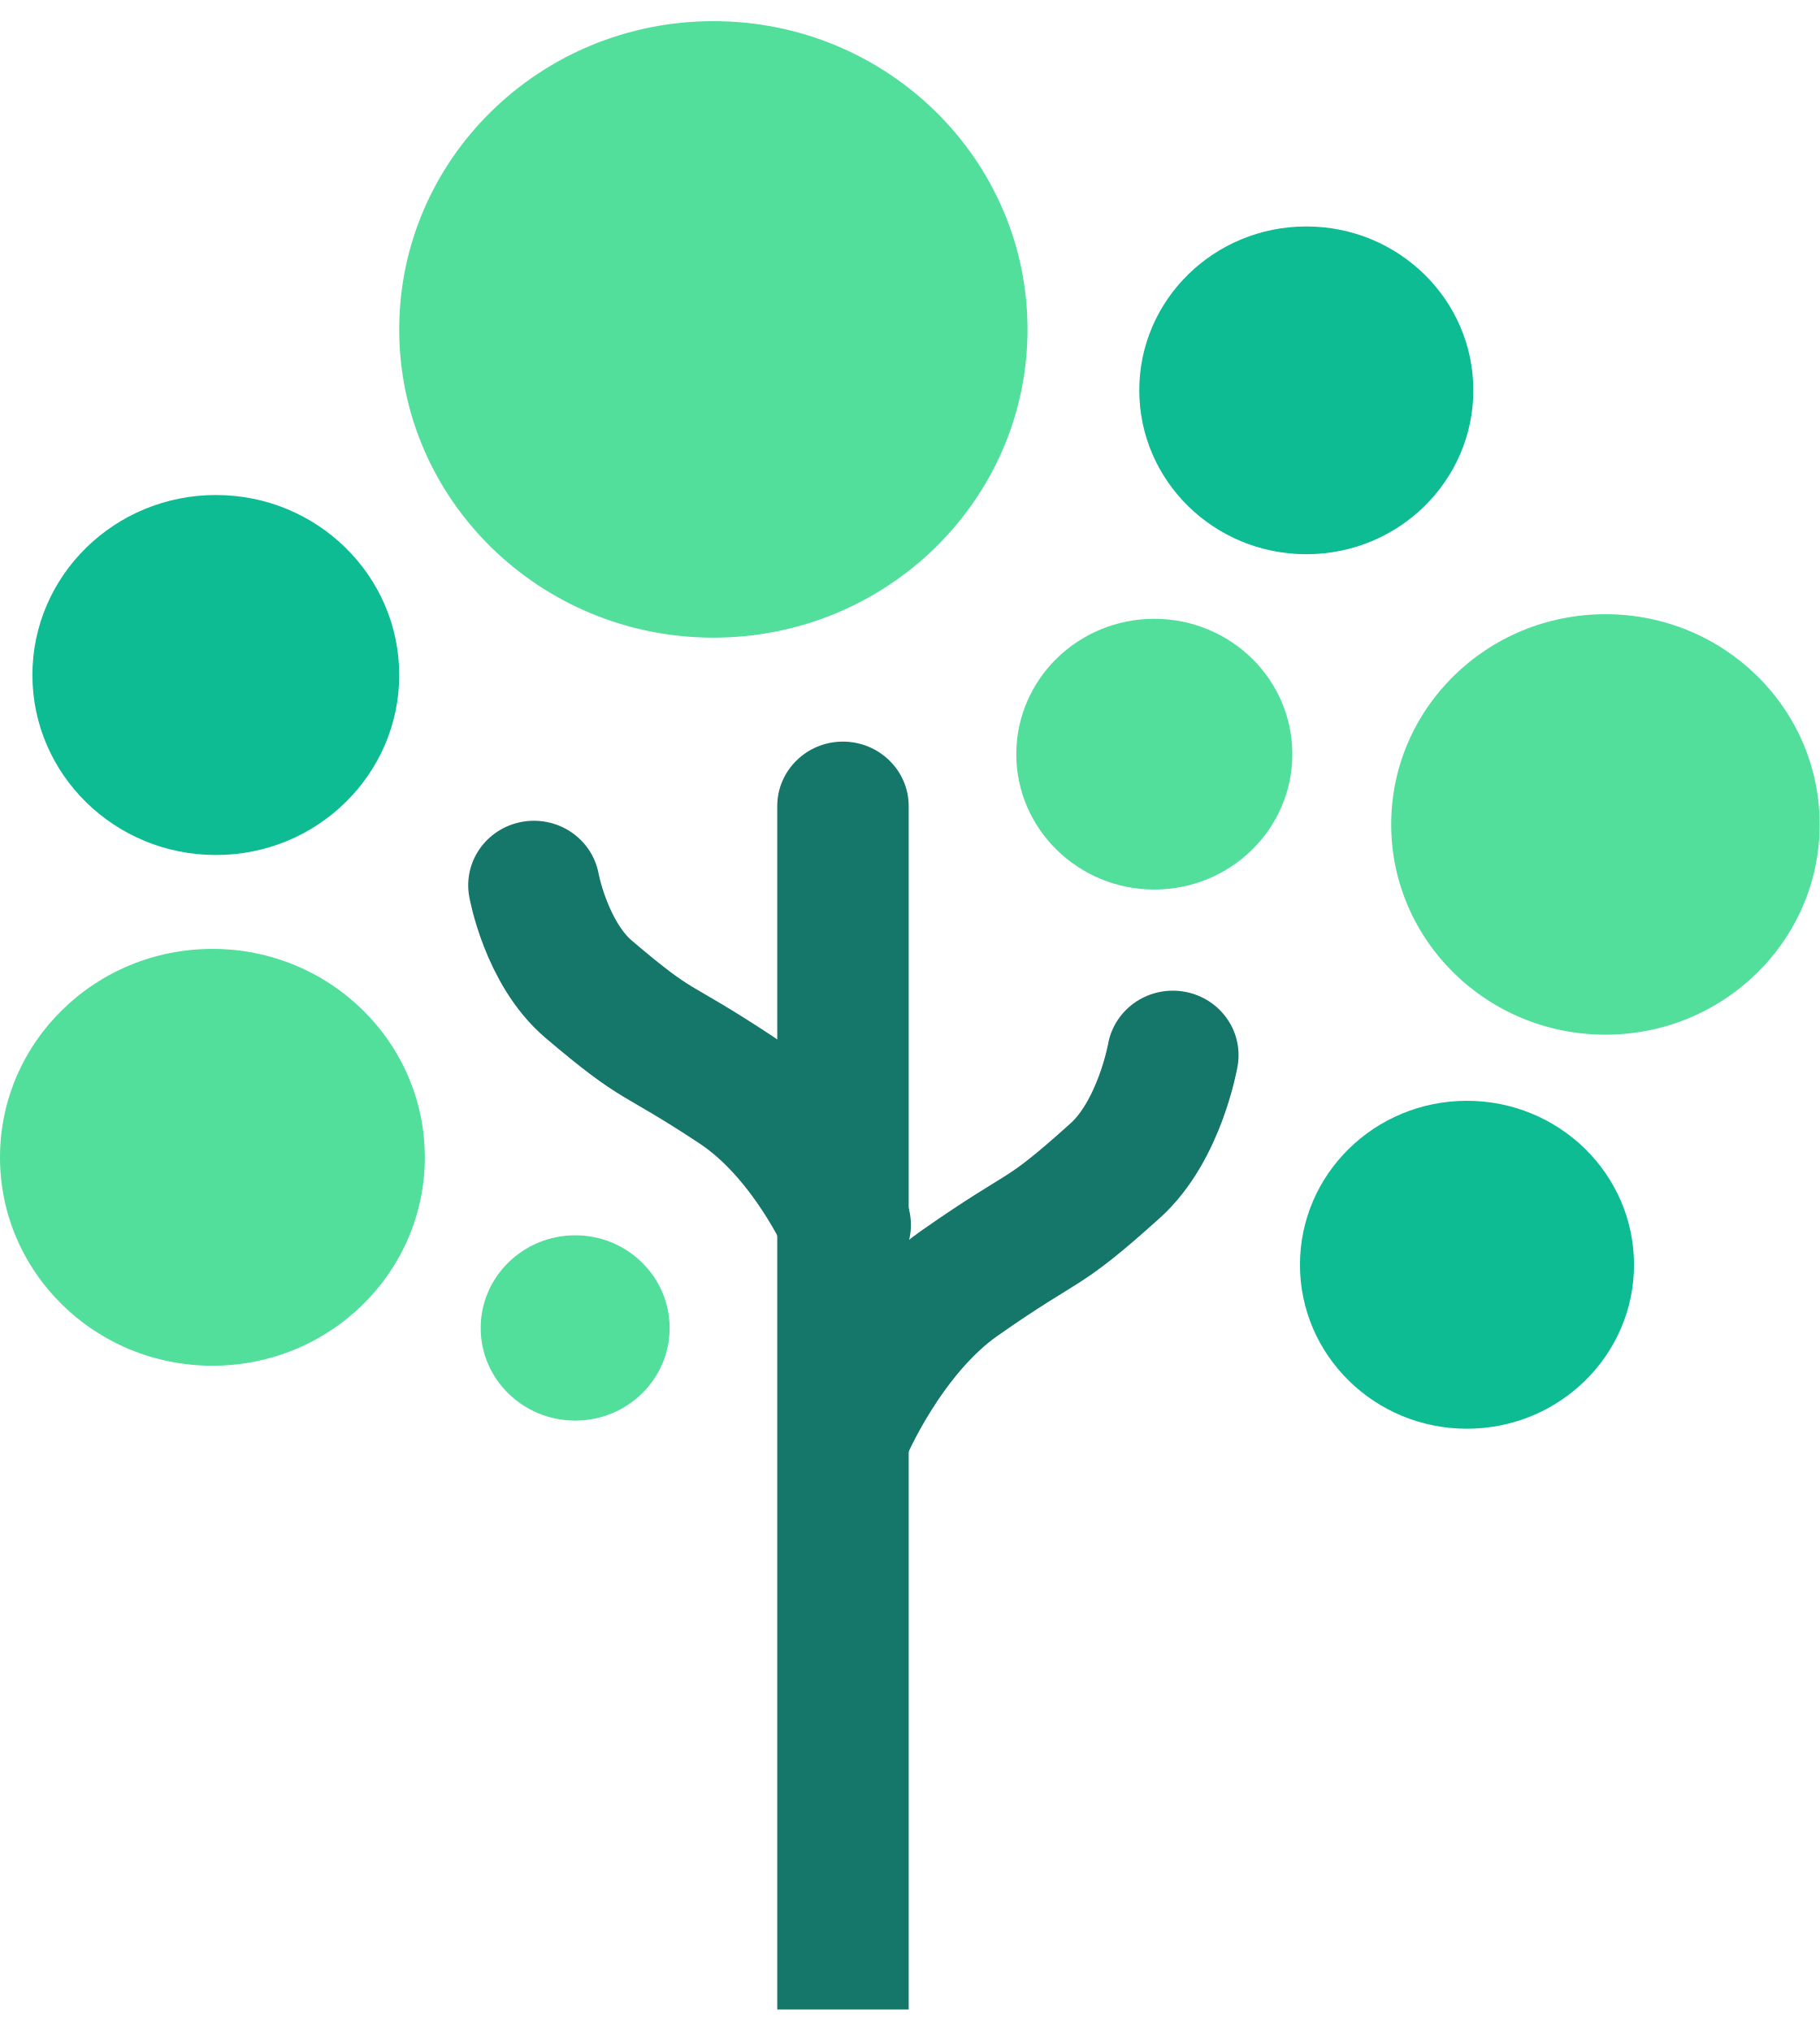
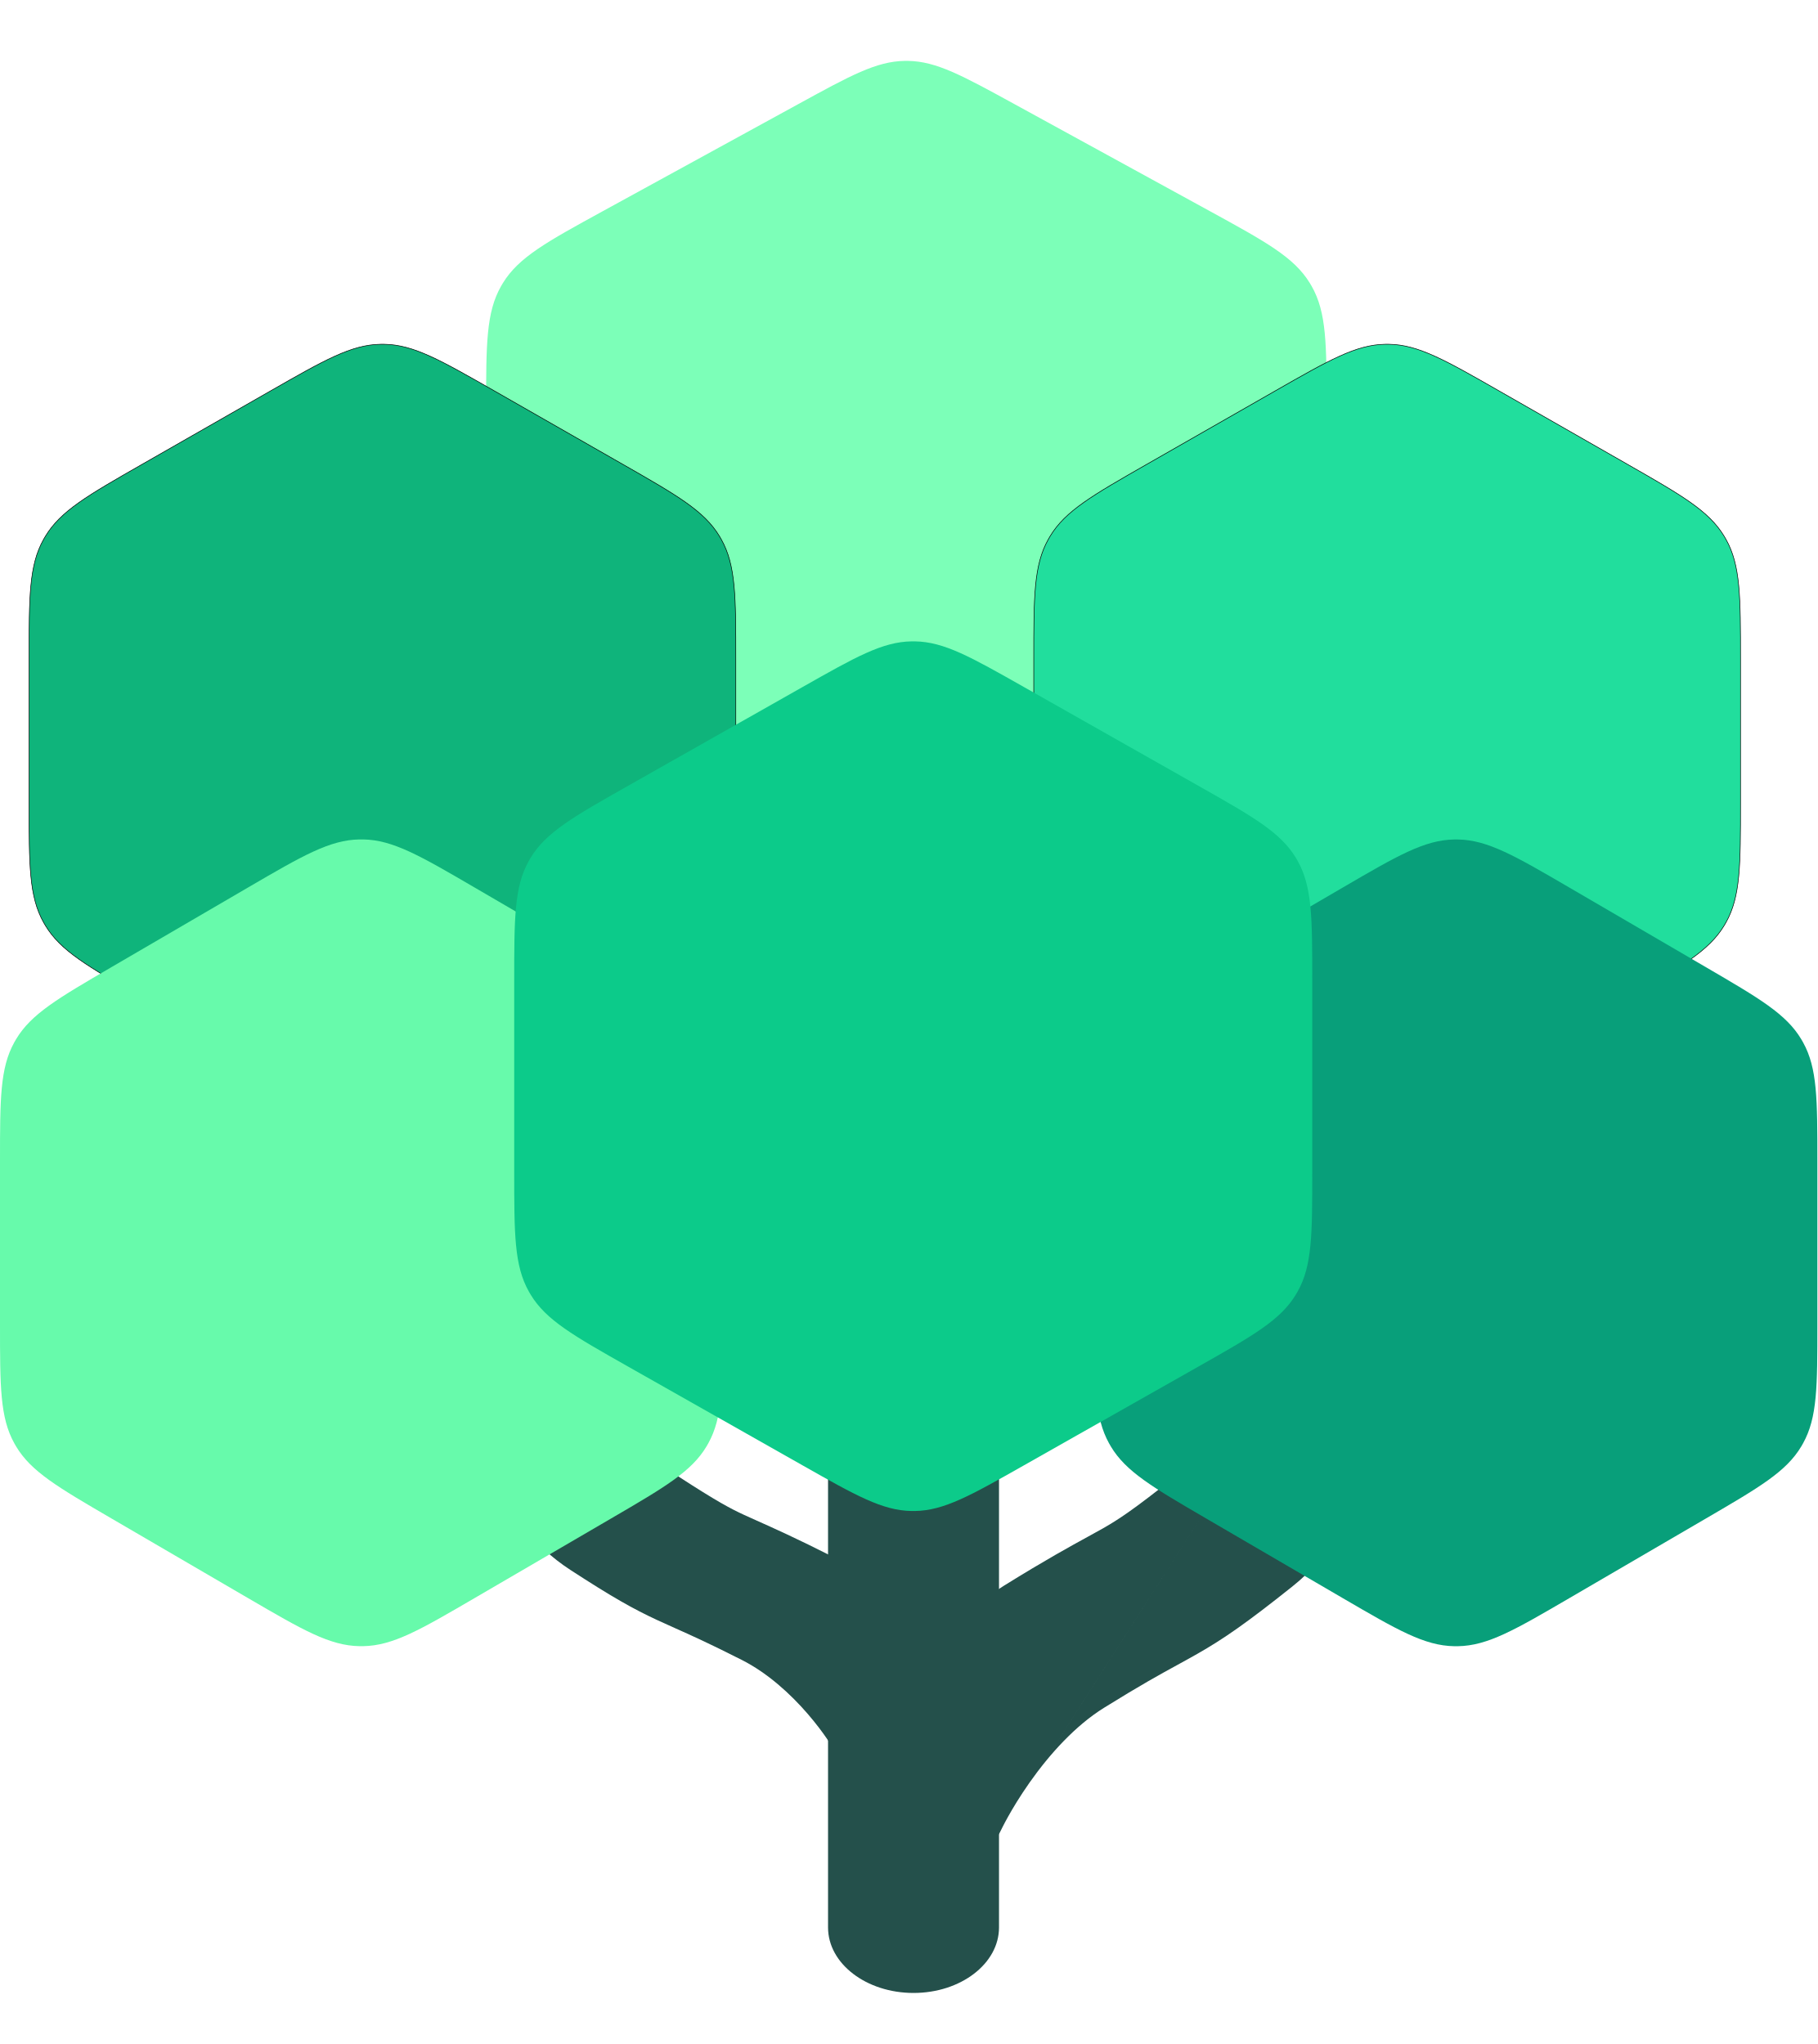
- <svg xmlns="http://www.w3.org/2000/svg" width="43px" height="48px" viewBox="0 0 43 47" version="1.1">
-   <g id="surface1">
-     <path style="fill:none;stroke-width:204.383;stroke-linecap:round;stroke-linejoin:miter;stroke:rgb(8.235%,46.275%,41.569%);stroke-opacity:1;stroke-miterlimit:4;" d="M 1314.015 2237.021 C 1314.015 2237.021 1377.493 2081.2 1491.598 1999.754 C 1632.946 1898.928 1613.671 1931.402 1733.431 1821.672 C 1803.076 1758.034 1823.379 1638.352 1823.379 1638.352 " transform="matrix(0.0151997,0,0,0.0149159,0,0)" />
-     <path style="fill:none;stroke-width:204.383;stroke-linecap:round;stroke-linejoin:miter;stroke:rgb(8.235%,46.275%,41.569%);stroke-opacity:1;stroke-miterlimit:4;" d="M 1314.015 1907.308 C 1314.015 1907.308 1253.878 1767.2 1145.169 1693.872 C 1011.018 1603.522 1029.265 1632.591 915.416 1534.122 C 849.111 1476.769 830.094 1369.135 830.094 1369.135 " transform="matrix(0.0151997,0,0,0.0149159,0,0)" />
-     <path style=" stroke:none;fill-rule:nonzero;fill:rgb(8.235%,46.275%,41.569%);fill-opacity:1;" d="M 18.367 45.469 L 18.367 46.992 L 21.473 46.992 L 21.473 45.469 Z M 21.473 18.551 C 21.473 17.711 20.777 17.027 19.918 17.027 C 19.062 17.027 18.367 17.711 18.367 18.551 Z M 21.473 45.469 L 21.473 18.551 L 18.367 18.551 L 18.367 45.469 Z M 21.473 45.469 " />
-     <path style=" stroke:none;fill-rule:nonzero;fill:rgb(5.098%,73.725%,57.647%);fill-opacity:1;" d="M 9.434 15.453 C 9.434 17.801 7.496 19.707 5.102 19.707 C 2.707 19.707 0.766 17.801 0.766 15.453 C 0.766 13.105 2.707 11.199 5.102 11.199 C 7.496 11.199 9.434 13.105 9.434 15.453 Z M 9.434 15.453 " />
-     <path style=" stroke:none;fill-rule:nonzero;fill:rgb(31.765%,87.451%,60.784%);fill-opacity:1;" d="M 24.281 7.285 C 24.281 11.309 20.957 14.57 16.859 14.57 C 12.758 14.57 9.434 11.309 9.434 7.285 C 9.434 3.262 12.758 0 16.859 0 C 20.957 0 24.281 3.262 24.281 7.285 Z M 24.281 7.285 " />
-     <path style=" stroke:none;fill-rule:nonzero;fill:rgb(31.765%,87.451%,60.784%);fill-opacity:1;" d="M 30.539 17.324 C 30.539 19.09 29.078 20.523 27.277 20.523 C 25.477 20.523 24.016 19.09 24.016 17.324 C 24.016 15.555 25.477 14.125 27.277 14.125 C 29.078 14.125 30.539 15.555 30.539 17.324 Z M 30.539 17.324 " />
-     <path style=" stroke:none;fill-rule:nonzero;fill:rgb(5.098%,73.725%,57.647%);fill-opacity:1;" d="M 34.816 8.723 C 34.816 10.863 33.051 12.598 30.871 12.598 C 28.688 12.598 26.922 10.863 26.922 8.723 C 26.922 6.586 28.688 4.852 30.871 4.852 C 33.051 4.852 34.816 6.586 34.816 8.723 Z M 34.816 8.723 " />
-     <path style=" stroke:none;fill-rule:nonzero;fill:rgb(5.098%,73.725%,57.647%);fill-opacity:1;" d="M 38.613 29.391 C 38.613 31.531 36.844 33.266 34.664 33.266 C 32.484 33.266 30.719 31.531 30.719 29.391 C 30.719 27.25 32.484 25.516 34.664 25.516 C 36.844 25.516 38.613 27.25 38.613 29.391 Z M 38.613 29.391 " />
-     <path style=" stroke:none;fill-rule:nonzero;fill:rgb(31.765%,87.451%,60.784%);fill-opacity:1;" d="M 10.039 26.852 C 10.039 29.574 7.793 31.777 5.02 31.777 C 2.246 31.777 0 29.574 0 26.852 C 0 24.133 2.246 21.926 5.02 21.926 C 7.793 21.926 10.039 24.133 10.039 26.852 Z M 10.039 26.852 " />
-     <path style=" stroke:none;fill-rule:nonzero;fill:rgb(31.765%,87.451%,60.784%);fill-opacity:1;" d="M 43 18.984 C 43 21.727 40.734 23.953 37.938 23.953 C 35.141 23.953 32.875 21.727 32.875 18.984 C 32.875 16.238 35.141 14.016 37.938 14.016 C 40.734 14.016 43 16.238 43 18.984 Z M 43 18.984 " />
-     <path style=" stroke:none;fill-rule:nonzero;fill:rgb(31.765%,87.451%,60.784%);fill-opacity:1;" d="M 15.824 30.887 C 15.824 32.094 14.824 33.074 13.594 33.074 C 12.359 33.074 11.359 32.094 11.359 30.887 C 11.359 29.676 12.359 28.695 13.594 28.695 C 14.824 28.695 15.824 29.676 15.824 30.887 Z M 15.824 30.887 " />
-   </g>
+ <svg xmlns="http://www.w3.org/2000/svg" width="32" height="36" viewBox="0 0 3189 3410" fill="none">
+   <path d="M1401.11 93.724C1492.25 43.788 1537.82 18.819 1587.41 18.074C1589.42 18.044 1591.42 18.044 1593.43 18.074C1643.02 18.819 1688.59 43.788 1779.74 93.724L2123.16 281.88C2221.37 335.692 2270.48 362.598 2298.26 407.818C2299.38 409.641 2300.47 411.482 2301.53 413.34C2327.84 459.428 2327.84 515.424 2327.84 627.417V968.68C2327.84 1080.67 2327.84 1136.67 2301.53 1182.76C2300.47 1184.62 2299.38 1186.46 2298.26 1188.28C2270.48 1233.5 2221.37 1260.41 2123.16 1314.22L1779.74 1502.37C1688.59 1552.31 1643.02 1577.28 1593.43 1578.02C1591.42 1578.05 1589.42 1578.05 1587.41 1578.02C1537.82 1577.28 1492.25 1552.31 1401.11 1502.37L1057.68 1314.22C959.467 1260.41 910.359 1233.5 882.582 1188.28C881.462 1186.46 880.372 1184.62 879.312 1182.76C853 1136.67 853 1080.67 853 968.68V627.417C853 515.424 853 459.428 879.312 413.34C880.372 411.482 881.462 409.641 882.582 407.818C910.359 362.598 959.467 335.692 1057.68 281.88L1401.11 93.724Z" fill="#7CFFB8" style="fill:#7CFFB8;fill:color(display-p3 0.486 1 0.723);fill-opacity:1;" />
+   <path d="M2238.52 596.809C2332.5 543.075 2379.49 516.207 2430.96 515.405C2433.04 515.373 2435.11 515.373 2437.19 515.405C2488.66 516.207 2535.65 543.075 2629.63 596.809L2855.71 726.065C2951.02 780.557 2998.67 807.803 3025.54 852.474C3026.62 854.276 3027.68 856.095 3028.7 857.93C3054.15 903.426 3054.15 958.32 3054.15 1068.11V1319.98C3054.15 1429.77 3054.15 1484.66 3028.7 1530.16C3027.68 1531.99 3026.62 1533.81 3025.54 1535.61C2998.67 1580.28 2951.02 1607.53 2855.71 1662.02L2629.63 1791.28C2535.65 1845.01 2488.66 1871.88 2437.19 1872.68C2435.11 1872.71 2433.04 1872.71 2430.96 1872.68C2379.49 1871.88 2332.5 1845.01 2238.52 1791.28L2012.44 1662.02C1917.13 1607.53 1869.48 1580.28 1842.61 1535.61C1841.53 1533.81 1840.47 1531.99 1839.44 1530.16C1814 1484.66 1814 1429.77 1814 1319.98V1068.11C1814 958.32 1814 903.426 1839.44 857.93C1840.47 856.095 1841.53 854.276 1842.61 852.474C1869.48 807.803 1917.13 780.557 2012.44 726.065L2238.52 596.809Z" fill="#21DE9D" style="fill:#21DE9D;fill:color(display-p3 0.129 0.871 0.616);fill-opacity:1;" />
+   <path d="M2238.52 596.809C2332.5 543.075 2379.49 516.207 2430.96 515.405C2433.04 515.373 2435.11 515.373 2437.19 515.405C2488.66 516.207 2535.65 543.075 2629.63 596.809L2855.71 726.065C2951.02 780.557 2998.67 807.803 3025.54 852.474C3026.62 854.276 3027.68 856.095 3028.7 857.93C3054.15 903.426 3054.15 958.32 3054.15 1068.11V1319.98C3054.15 1429.77 3054.15 1484.66 3028.7 1530.16C3027.68 1531.99 3026.62 1533.81 3025.54 1535.61C2998.67 1580.28 2951.02 1607.53 2855.71 1662.02L2629.63 1791.28C2535.65 1845.01 2488.66 1871.88 2437.19 1872.68C2435.11 1872.71 2433.04 1872.71 2430.96 1872.68C2379.49 1871.88 2332.5 1845.01 2238.52 1791.28L2012.44 1662.02C1917.13 1607.53 1869.48 1580.28 1842.61 1535.61C1841.53 1533.81 1840.47 1531.99 1839.44 1530.16C1814 1484.66 1814 1429.77 1814 1319.98V1068.11C1814 958.32 1814 903.426 1839.44 857.93C1840.47 856.095 1841.53 854.276 1842.61 852.474C1869.48 807.803 1917.13 780.557 2012.44 726.065L2238.52 596.809Z" stroke="black" style="stroke:black;stroke:black;stroke-opacity:1;" />
+   <path d="M475.515 596.809C569.499 543.075 616.491 516.207 667.958 515.405C670.035 515.373 672.113 515.373 674.19 515.405C725.657 516.207 772.649 543.075 866.633 596.809L1092.71 726.065C1188.02 780.557 1235.67 807.803 1262.54 852.474C1263.62 854.276 1264.68 856.095 1265.7 857.93C1291.15 903.426 1291.15 958.32 1291.15 1068.11V1319.98C1291.15 1429.77 1291.15 1484.66 1265.7 1530.16C1264.68 1531.99 1263.62 1533.81 1262.54 1535.61C1235.67 1580.28 1188.02 1607.53 1092.71 1662.02L866.633 1791.28C772.649 1845.01 725.657 1871.88 674.19 1872.68C672.113 1872.71 670.035 1872.71 667.958 1872.68C616.491 1871.88 569.499 1845.01 475.515 1791.28L249.441 1662.02C154.132 1607.53 106.478 1580.28 79.611 1535.61C78.527 1533.81 77.471 1531.99 76.445 1530.16C51 1484.66 51 1429.77 51 1319.98V1068.11C51 958.32 51 903.426 76.445 857.93C77.471 856.095 78.527 854.276 79.611 852.474C106.478 807.803 154.132 780.557 249.441 726.065L475.515 596.809Z" fill="#0FB47B" style="fill:#0FB47B;fill:color(display-p3 0.059 0.706 0.482);fill-opacity:1;" />
+   <path d="M475.515 596.809C569.499 543.075 616.491 516.207 667.958 515.405C670.035 515.373 672.113 515.373 674.19 515.405C725.657 516.207 772.649 543.075 866.633 596.809L1092.71 726.065C1188.02 780.557 1235.67 807.803 1262.54 852.474C1263.62 854.276 1264.68 856.095 1265.7 857.93C1291.15 903.426 1291.15 958.32 1291.15 1068.11V1319.98C1291.15 1429.77 1291.15 1484.66 1265.7 1530.16C1264.68 1531.99 1263.62 1533.81 1262.54 1535.61C1235.67 1580.28 1188.02 1607.53 1092.71 1662.02L866.633 1791.28C772.649 1845.01 725.657 1871.88 674.19 1872.68C672.113 1872.71 670.035 1872.71 667.958 1872.68C616.491 1871.88 569.499 1845.01 475.515 1791.28L249.441 1662.02C154.132 1607.53 106.478 1580.28 79.611 1535.61C78.527 1533.81 77.471 1531.99 76.445 1530.16C51 1484.66 51 1429.77 51 1319.98V1068.11C51 958.32 51 903.426 76.445 857.93C77.471 856.095 78.527 854.276 79.611 852.474C106.478 807.803 154.132 780.557 249.441 726.065L475.515 596.809Z" stroke="black" style="stroke:black;stroke:black;stroke-opacity:1;" />
+   <path fill-rule="evenodd" clip-rule="evenodd" d="M2308.06 2260.36C2390.36 2272.49 2445.78 2340.44 2431.85 2412.12L2282.84 2390.16C2431.85 2412.12 2431.85 2412.15 2431.84 2412.18L2431.8 2412.39L2431.74 2412.71L2431.58 2413.5C2431.46 2414.1 2431.31 2414.83 2431.12 2415.69C2430.76 2417.41 2430.27 2419.64 2429.64 2422.34C2428.38 2427.74 2426.56 2435.04 2424.09 2443.83C2419.2 2461.28 2411.55 2485.29 2400.29 2512.27C2379.13 2563.02 2339.45 2638.59 2267.52 2695.96C2186.61 2760.48 2146.93 2787.83 2100.81 2814.13C2089.1 2820.81 2078.18 2826.78 2066.63 2833.11C2036.44 2849.64 2001.89 2868.55 1937.39 2908.62C1886.62 2940.16 1841.3 2990.66 1806.58 3040.01C1789.96 3063.65 1777.26 3084.87 1768.85 3099.94C1764.67 3107.43 1761.61 3113.27 1759.73 3116.99C1758.78 3118.85 1758.14 3120.16 1757.79 3120.87L1757.53 3121.42L1757.58 3121.3L1757.62 3121.22M1757.64 3121.17C1757.6 3121.27 1757.55 3121.36 1757.51 3121.46C1725.94 3188.58 1637.94 3220.83 1560.75 3193.5C1483.43 3166.12 1446.23 3089.33 1477.66 3021.98L1610.65 3069.07C1477.66 3021.97 1477.67 3021.95 1477.68 3021.92L1477.77 3021.73L1477.92 3021.42L1478.31 3020.6C1478.61 3019.96 1479 3019.16 1479.47 3018.19C1480.41 3016.26 1481.68 3013.67 1483.3 3010.49C1486.52 3004.15 1491.1 2995.41 1497.02 2984.81C1508.79 2963.72 1526.12 2934.78 1548.85 2902.48C1592.83 2839.95 1663.49 2755.4 1761.88 2694.27C1834.4 2649.22 1879.37 2624.61 1910.1 2607.79C1919.75 2602.51 1928 2598 1935.25 2593.86C1961.79 2578.72 1987.79 2562.08 2063.4 2501.78C2082.38 2486.64 2101.4 2457.86 2116.2 2422.38C2122.93 2406.24 2127.57 2391.66 2130.48 2381.31C2131.91 2376.2 2132.87 2372.3 2133.42 2369.96C2133.69 2368.79 2133.86 2368.03 2133.92 2367.72C2133.93 2367.68 2133.94 2367.65 2133.94 2367.63C2148.16 2296.26 2225.98 2248.26 2308.06 2260.36" fill="#24504B" style="fill:#24504B;fill:color(display-p3 0.14 0.315 0.294);fill-opacity:1;" />
+   <path fill-rule="evenodd" clip-rule="evenodd" d="M963.086 2322.83C884.505 2333.41 832.213 2389.86 846.289 2448.92L988.572 2429.76C846.289 2448.92 846.296 2448.94 846.302 2448.97L846.344 2449.15L846.409 2449.41L846.57 2450.07C846.691 2450.55 846.84 2451.14 847.018 2451.82C847.374 2453.18 847.847 2454.93 848.447 2457.03C849.645 2461.22 851.363 2466.84 853.685 2473.59C858.292 2486.97 865.469 2505.33 876.02 2525.95C895.883 2564.77 933.222 2622.73 1000.74 2666.63C1074.52 2714.6 1110.96 2735.09 1153.33 2754.78C1164.08 2759.78 1174.05 2764.23 1184.58 2768.93C1212.01 2781.17 1243.23 2795.11 1301.71 2824.72C1346.54 2847.42 1386.66 2883.82 1417.53 2919.6C1432.3 2936.72 1443.57 2952.07 1451.01 2962.93C1454.7 2968.32 1457.38 2972.5 1459 2975.12C1459.82 2976.42 1460.36 2977.33 1460.64 2977.79L1460.79 2978.05L1460.73 2977.94L1460.69 2977.86M1460.66 2977.82C1460.72 2977.92 1460.77 2978.01 1460.83 2978.11C1492.53 3032.99 1577.36 3058.3 1650.55 3034.63C1723.88 3010.92 1757.75 2947.02 1726.19 2891.9L1593.42 2934.84C1726.19 2891.9 1726.18 2891.88 1726.17 2891.86L1726.08 2891.7L1725.93 2891.44L1725.55 2890.79C1725.25 2890.29 1724.88 2889.66 1724.44 2888.91C1723.54 2887.41 1722.34 2885.42 1720.83 2882.99C1717.81 2878.15 1713.54 2871.52 1708.06 2863.51C1697.13 2847.55 1681.1 2825.73 1660.09 2801.39C1619.4 2754.23 1554.06 2690.52 1463.25 2644.54C1397.13 2611.05 1356.01 2592.71 1328.08 2580.24C1319.35 2576.35 1311.91 2573.03 1305.4 2570C1281.7 2558.98 1258.41 2546.87 1189.88 2502.31C1174.72 2492.46 1158.69 2473.06 1145.86 2447.97C1140.06 2436.64 1136.05 2426.39 1133.56 2419.16C1132.34 2415.6 1131.53 2412.92 1131.09 2411.38C1130.88 2410.66 1130.76 2410.2 1130.71 2410.03C1116.29 2351.29 1041.41 2312.28 963.086 2322.83" fill="#24504B" style="fill:#24504B;fill:color(display-p3 0.14 0.315 0.294);fill-opacity:1;" />
+   <path fill-rule="evenodd" clip-rule="evenodd" d="M1603 1386.08C1685.84 1386.08 1753 1437.56 1753 1501.05V3294.24C1753 3357.73 1685.84 3409.21 1603 3409.21C1520.16 3409.21 1453 3357.73 1453 3294.24V1501.05C1453 1437.56 1520.16 1386.08 1603 1386.08Z" fill="#24504B" style="fill:#24504B;fill:color(display-p3 0.14 0.315 0.294);fill-opacity:1;" />
+   <path d="M2356.5 1468.85C2451.81 1413.26 2499.47 1385.47 2551.83 1384.64C2553.94 1384.6 2556.06 1384.6 2558.17 1384.64C2610.53 1385.47 2658.19 1413.26 2753.5 1468.85L2993.5 1608.83C3087.44 1663.62 3134.41 1691.01 3160.85 1735.42C3161.91 1737.21 3162.95 1739.02 3163.96 1740.84C3189 1786.06 3189 1840.43 3189 1949.17V2236.08C3189 2344.82 3189 2399.2 3163.96 2444.41C3162.95 2446.23 3161.91 2448.04 3160.85 2449.83C3134.41 2494.24 3087.44 2521.63 2993.5 2576.42L2753.5 2716.4C2658.19 2771.99 2610.53 2799.79 2558.17 2800.61C2556.06 2800.65 2553.94 2800.65 2551.83 2800.61C2499.47 2799.79 2451.81 2771.99 2356.5 2716.4L2116.5 2576.42C2022.56 2521.63 1975.59 2494.24 1949.15 2449.83C1948.09 2448.04 1947.05 2446.23 1946.04 2444.41C1921 2399.2 1921 2344.82 1921 2236.08V1949.17C1921 1840.43 1921 1786.06 1946.04 1740.84C1947.05 1739.02 1948.09 1737.21 1949.15 1735.42C1975.59 1691.01 2022.56 1663.62 2116.5 1608.83L2356.5 1468.85Z" fill="#089F7A" style="fill:#089F7A;fill:color(display-p3 0.032 0.625 0.48);fill-opacity:1;" />
+   <path d="M435.499 1468.77C530.815 1413.18 578.473 1385.39 630.832 1384.56C632.944 1384.52 635.056 1384.52 637.168 1384.56C689.527 1385.39 737.185 1413.18 832.501 1468.77L1072.5 1608.75C1166.44 1663.54 1213.41 1690.93 1239.85 1735.34C1240.91 1737.13 1241.95 1738.94 1242.96 1740.76C1268 1785.97 1268 1840.35 1268 1949.09V2236C1268 2344.74 1268 2399.11 1242.96 2444.33C1241.95 2446.15 1240.91 2447.96 1239.85 2449.75C1213.41 2494.16 1166.44 2521.55 1072.5 2576.34L832.501 2716.32C737.185 2771.91 689.527 2799.7 637.168 2800.53C635.056 2800.57 632.944 2800.57 630.832 2800.53C578.473 2799.7 530.815 2771.91 435.499 2716.32L195.499 2576.34C101.563 2521.55 54.595 2494.16 28.154 2449.75C27.087 2447.96 26.049 2446.15 25.038 2444.33C0 2399.11 0 2344.74 0 2236V1949.09C0 1840.35 0 1785.97 25.038 1740.76C26.049 1738.94 27.087 1737.13 28.154 1735.34C54.595 1690.93 101.563 1663.54 195.499 1608.75L435.499 1468.77Z" fill="#67FAAB" style="fill:#67FAAB;fill:color(display-p3 0.403 0.981 0.669);fill-opacity:1;" />
+   <path d="M1408.34 1117.02C1501.69 1064.15 1548.36 1037.72 1599.41 1036.93C1601.47 1036.9 1603.53 1036.9 1605.59 1036.93C1656.64 1037.72 1703.31 1064.15 1796.66 1117.02L2102.84 1290.41C2198.8 1344.76 2246.78 1371.93 2273.85 1416.73C2274.94 1418.53 2276.01 1420.36 2277.04 1422.2C2302.68 1467.83 2302.68 1522.97 2302.68 1633.25V1966.97C2302.68 2077.25 2302.68 2132.39 2277.04 2178.02C2276.01 2179.86 2274.94 2181.69 2273.85 2183.49C2246.78 2228.29 2198.8 2255.46 2102.84 2309.81L1796.66 2483.2C1703.31 2536.07 1656.64 2562.5 1605.59 2563.29C1603.53 2563.32 1601.47 2563.32 1599.41 2563.29C1548.36 2562.5 1501.69 2536.07 1408.34 2483.2L1102.16 2309.81C1006.2 2255.46 958.218 2228.29 931.147 2183.49C930.055 2181.69 928.992 2179.86 927.958 2178.02C902.318 2132.39 902.318 2077.25 902.318 1966.97V1633.25C902.318 1522.97 902.318 1467.83 927.958 1422.2C928.992 1420.36 930.055 1418.53 931.147 1416.73C958.218 1371.93 1006.2 1344.76 1102.16 1290.41L1408.34 1117.02Z" fill="#0CCB8A" style="fill:#0CCB8A;fill:color(display-p3 0.046 0.796 0.54);fill-opacity:1;" />
</svg>
